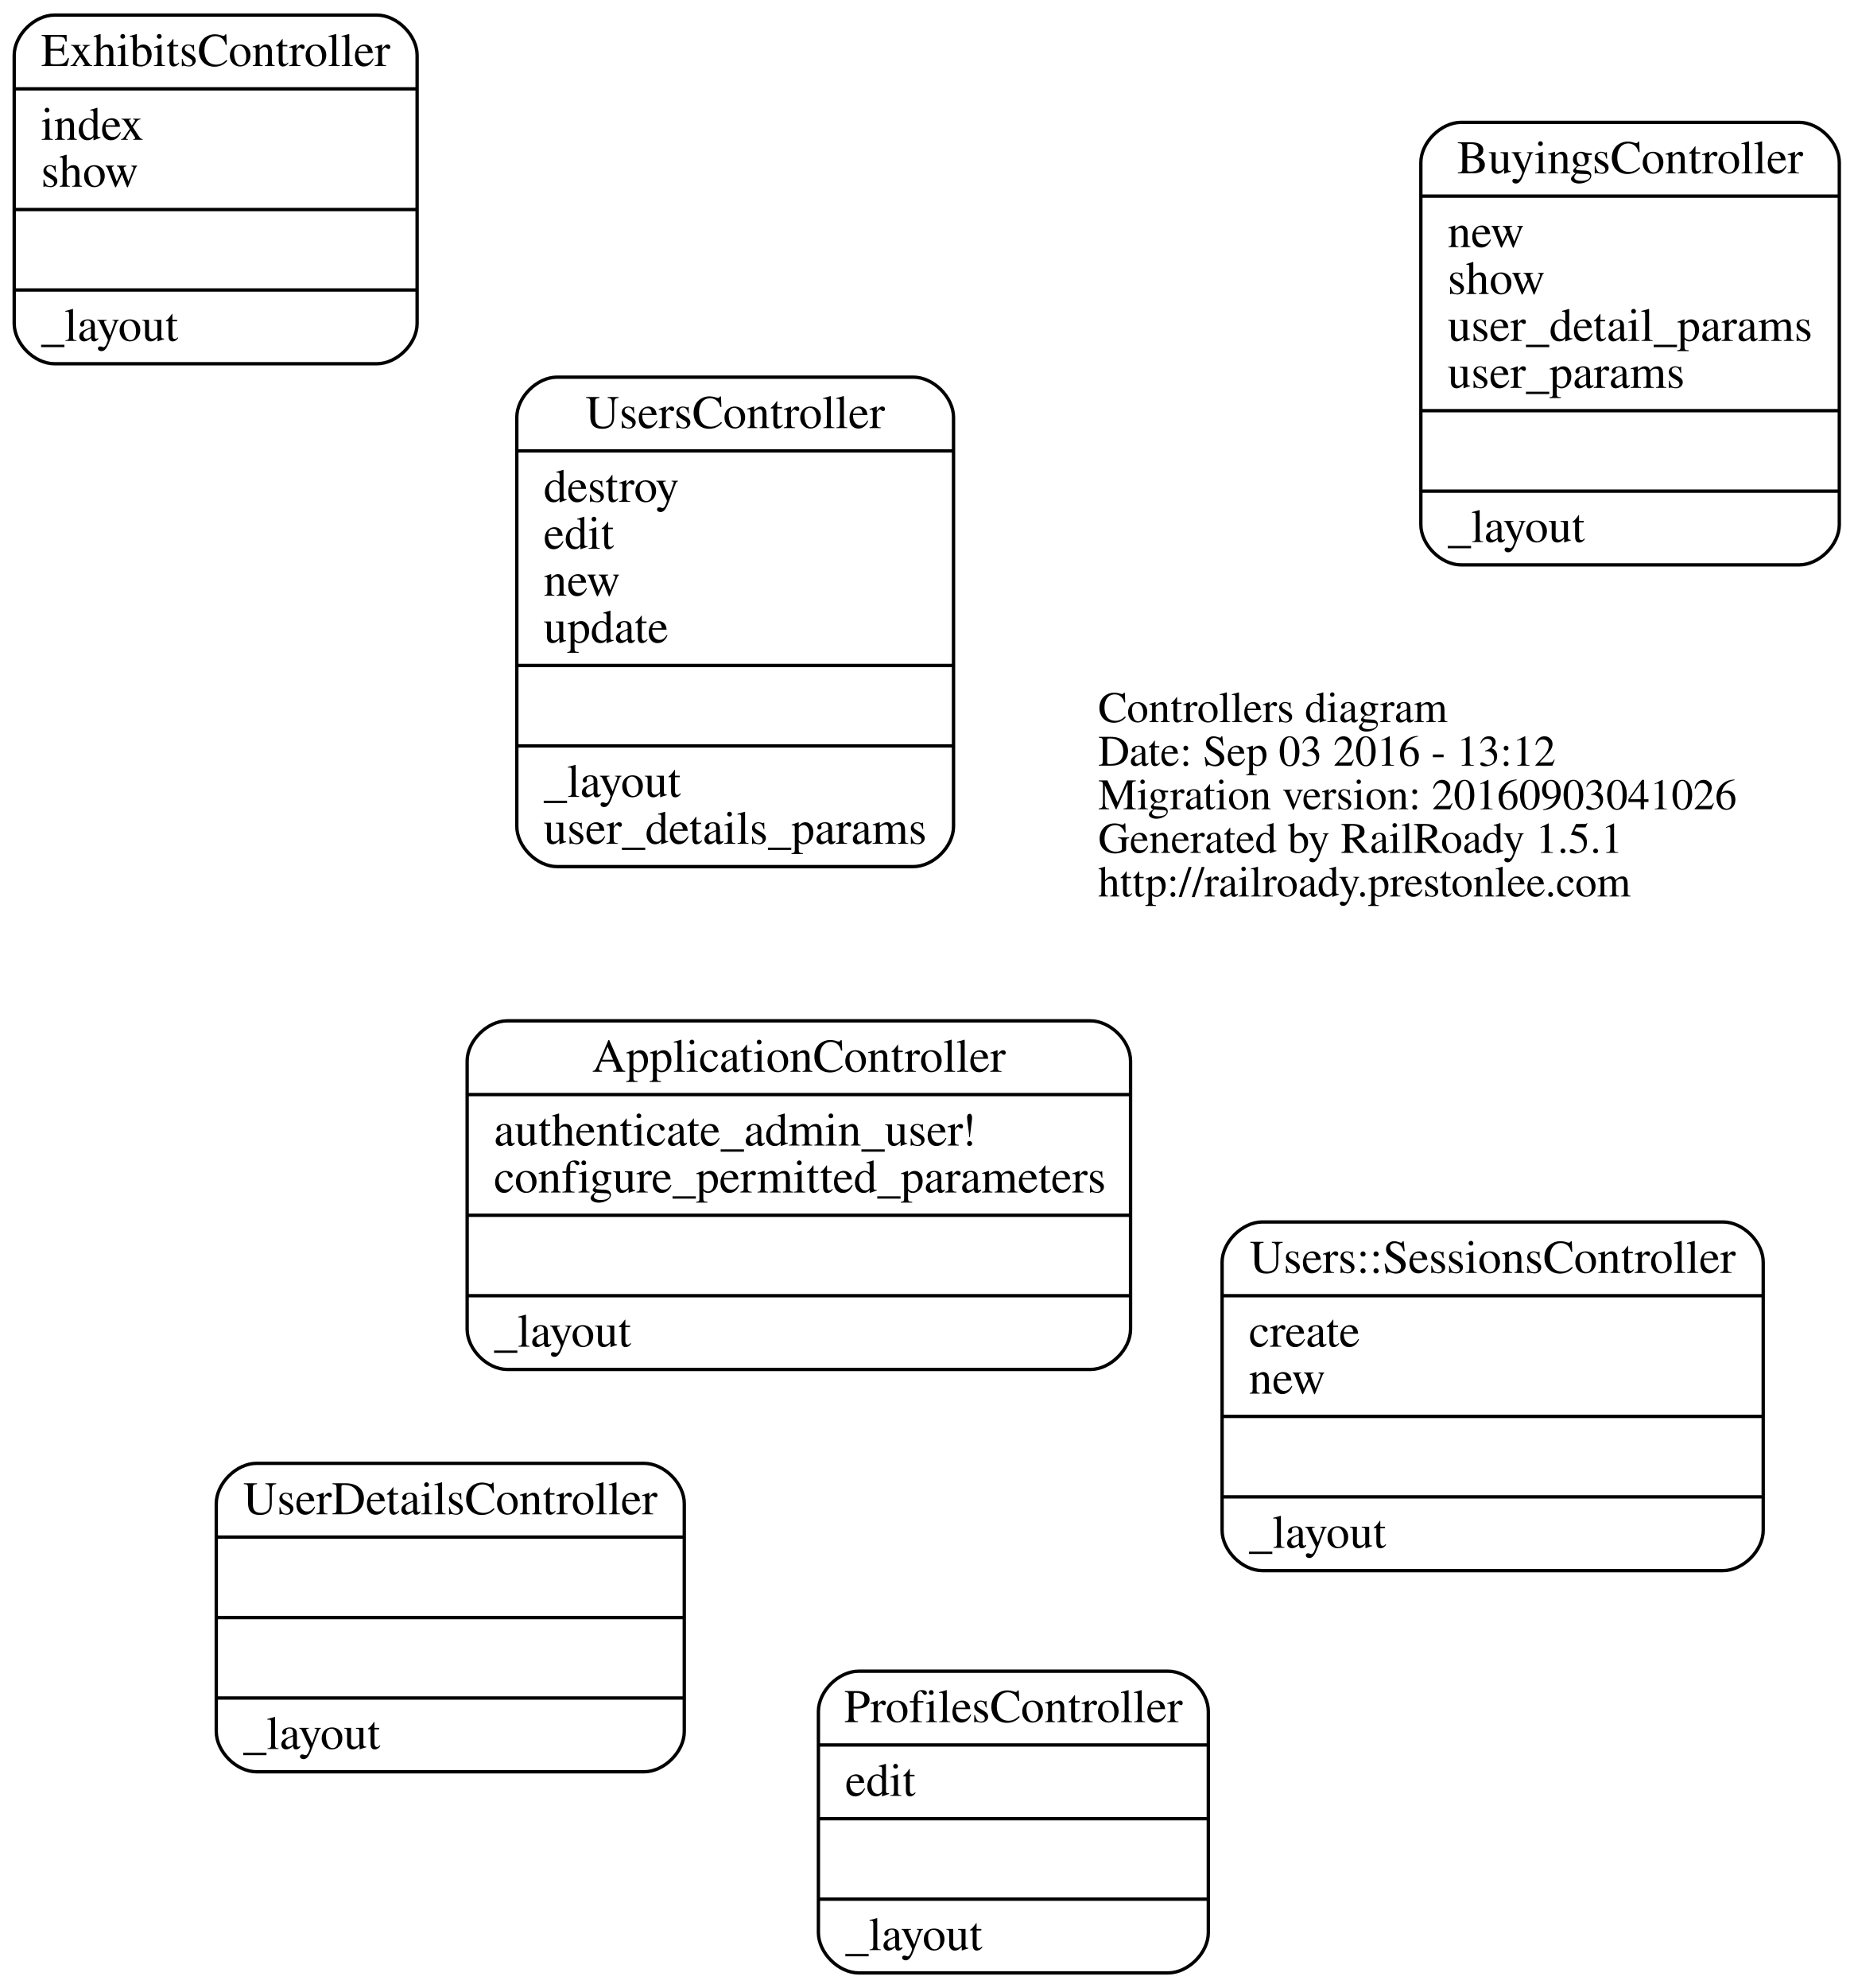
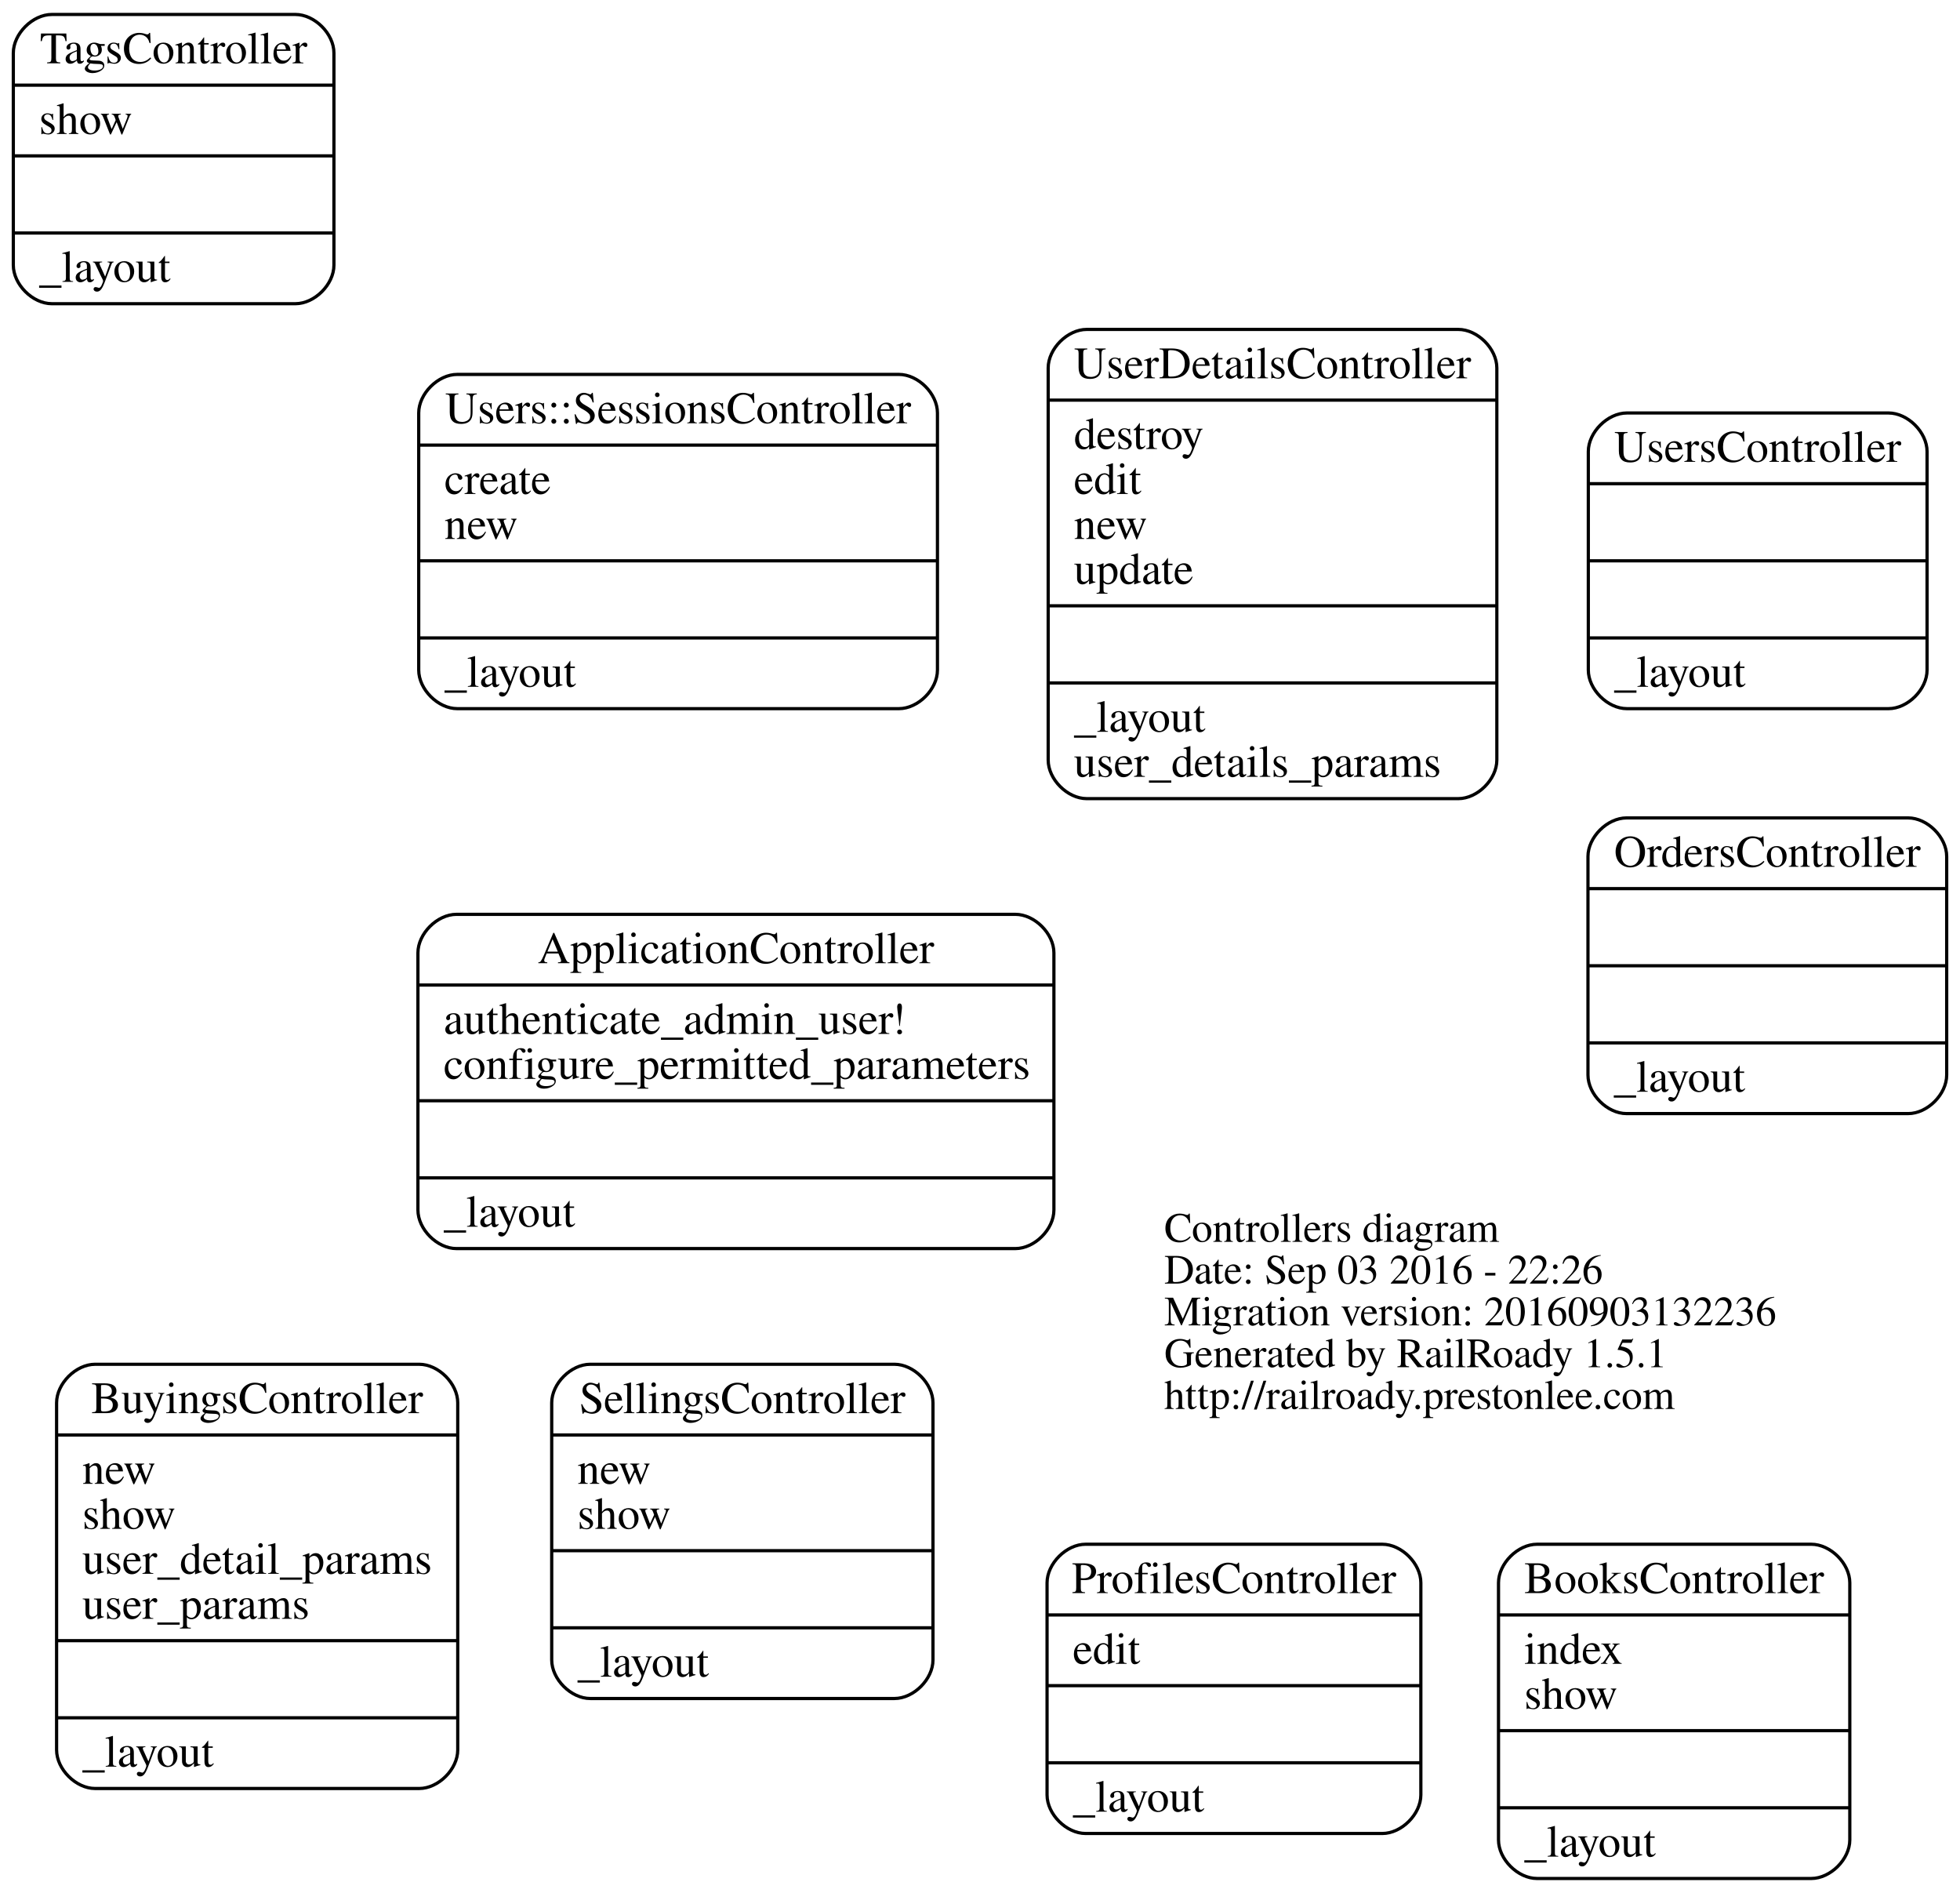
- <svg xmlns="http://www.w3.org/2000/svg" width="553pt" height="593pt" viewBox="0.00 0.00 552.53 593.00">
-   <g id="graph0" class="graph" transform="scale(1 1) rotate(0) translate(244.107 349.5)">
-     <polygon fill="none" stroke="none" points="-244.107,243.5 -244.107,-349.5 308.424,-349.5 308.424,243.5 -244.107,243.5" />
+ <svg xmlns="http://www.w3.org/2000/svg" width="610pt" height="589pt" viewBox="0.00 0.00 609.71 589.00">
+   <g id="graph0" class="graph" transform="scale(1 1) rotate(0) translate(241.891 333.5)">
+     <polygon fill="none" stroke="none" points="-241.891,255.5 -241.891,-333.5 367.821,-333.5 367.821,255.5 -241.891,255.5" />
    <g id="node1" class="node">
-       <text text-anchor="start" x="83.312" y="-134.1" font-family="Times,serif" font-size="13.00">Controllers diagram</text>
-       <text text-anchor="start" x="83.312" y="-121.1" font-family="Times,serif" font-size="13.00">Date: Sep 03 2016 - 13:12</text>
-       <text text-anchor="start" x="83.312" y="-108.1" font-family="Times,serif" font-size="13.00">Migration version: 20160903041026</text>
-       <text text-anchor="start" x="83.312" y="-95.1" font-family="Times,serif" font-size="13.00">Generated by RailRoady 1.5.1</text>
-       <text text-anchor="start" x="83.312" y="-82.1" font-family="Times,serif" font-size="13.00">http://railroady.prestonlee.com</text>
+       <text text-anchor="start" x="120.312" y="52.9" font-family="Times,serif" font-size="13.00">Controllers diagram</text>
+       <text text-anchor="start" x="120.312" y="65.9" font-family="Times,serif" font-size="13.00">Date: Sep 03 2016 - 22:26</text>
+       <text text-anchor="start" x="120.312" y="78.9" font-family="Times,serif" font-size="13.00">Migration version: 20160903132236</text>
+       <text text-anchor="start" x="120.312" y="91.9" font-family="Times,serif" font-size="13.00">Generated by RailRoady 1.5.1</text>
+       <text text-anchor="start" x="120.312" y="104.9" font-family="Times,serif" font-size="13.00">http://railroady.prestonlee.com</text>
    </g>
    <g id="node2" class="node">
-       <path fill="none" stroke="black" d="M-92.966,59C-92.966,59 80.966,59 80.966,59 86.966,59 92.966,53 92.966,47 92.966,47 92.966,-33 92.966,-33 92.966,-39 86.966,-45 80.966,-45 80.966,-45 -92.966,-45 -92.966,-45 -98.966,-45 -104.966,-39 -104.966,-33 -104.966,-33 -104.966,47 -104.966,47 -104.966,53 -98.966,59 -92.966,59" />
-       <text text-anchor="middle" x="-6" y="-29.8" font-family="Times,serif" font-size="14.00">ApplicationController</text>
-       <polyline fill="none" stroke="black" points="-104.966,-23 92.966,-23 " />
-       <text text-anchor="start" x="-96.966" y="-7.8" font-family="Times,serif" font-size="14.00">authenticate_admin_user!</text>
-       <text text-anchor="start" x="-96.966" y="6.2" font-family="Times,serif" font-size="14.00">configure_permitted_parameters</text>
-       <polyline fill="none" stroke="black" points="-104.966,13 92.966,13 " />
-       <polyline fill="none" stroke="black" points="-104.966,37 92.966,37 " />
-       <text text-anchor="start" x="-96.966" y="52.2" font-family="Times,serif" font-size="14.00">_layout</text>
+       <path fill="none" stroke="black" d="M-99.966,55C-99.966,55 73.966,55 73.966,55 79.966,55 85.966,49 85.966,43 85.966,43 85.966,-37 85.966,-37 85.966,-43 79.966,-49 73.966,-49 73.966,-49 -99.966,-49 -99.966,-49 -105.966,-49 -111.966,-43 -111.966,-37 -111.966,-37 -111.966,43 -111.966,43 -111.966,49 -105.966,55 -99.966,55" />
+       <text text-anchor="middle" x="-13" y="-33.8" font-family="Times,serif" font-size="14.00">ApplicationController</text>
+       <polyline fill="none" stroke="black" points="-111.966,-27 85.966,-27 " />
+       <text text-anchor="start" x="-103.966" y="-11.8" font-family="Times,serif" font-size="14.00">authenticate_admin_user!</text>
+       <text text-anchor="start" x="-103.966" y="2.2" font-family="Times,serif" font-size="14.00">configure_permitted_parameters</text>
+       <polyline fill="none" stroke="black" points="-111.966,9 85.966,9 " />
+       <polyline fill="none" stroke="black" points="-111.966,33 85.966,33 " />
+       <text text-anchor="start" x="-103.966" y="48.2" font-family="Times,serif" font-size="14.00">_layout</text>
    </g>
    <g id="node3" class="node">
-       <path fill="none" stroke="black" d="M191.576,-181C191.576,-181 292.424,-181 292.424,-181 298.424,-181 304.424,-187 304.424,-193 304.424,-193 304.424,-301 304.424,-301 304.424,-307 298.424,-313 292.424,-313 292.424,-313 191.576,-313 191.576,-313 185.576,-313 179.576,-307 179.576,-301 179.576,-301 179.576,-193 179.576,-193 179.576,-187 185.576,-181 191.576,-181" />
-       <text text-anchor="middle" x="242" y="-297.8" font-family="Times,serif" font-size="14.00">BuyingsController</text>
-       <polyline fill="none" stroke="black" points="179.576,-291 304.424,-291 " />
-       <text text-anchor="start" x="187.576" y="-275.8" font-family="Times,serif" font-size="14.00">new</text>
-       <text text-anchor="start" x="187.576" y="-261.8" font-family="Times,serif" font-size="14.00">show</text>
-       <text text-anchor="start" x="187.576" y="-247.8" font-family="Times,serif" font-size="14.00">user_detail_params</text>
-       <text text-anchor="start" x="187.576" y="-233.8" font-family="Times,serif" font-size="14.00">user_params</text>
-       <polyline fill="none" stroke="black" points="179.576,-227 304.424,-227 " />
-       <polyline fill="none" stroke="black" points="179.576,-203 304.424,-203 " />
-       <text text-anchor="start" x="187.576" y="-187.8" font-family="Times,serif" font-size="14.00">_layout</text>
+       <path fill="none" stroke="black" d="M236.334,251C236.334,251 321.666,251 321.666,251 327.666,251 333.666,245 333.666,239 333.666,239 333.666,159 333.666,159 333.666,153 327.666,147 321.666,147 321.666,147 236.334,147 236.334,147 230.334,147 224.334,153 224.334,159 224.334,159 224.334,239 224.334,239 224.334,245 230.334,251 236.334,251" />
+       <text text-anchor="middle" x="279" y="162.2" font-family="Times,serif" font-size="14.00">BooksController</text>
+       <polyline fill="none" stroke="black" points="224.334,169 333.666,169 " />
+       <text text-anchor="start" x="232.334" y="184.2" font-family="Times,serif" font-size="14.00">index</text>
+       <text text-anchor="start" x="232.334" y="198.2" font-family="Times,serif" font-size="14.00">show</text>
+       <polyline fill="none" stroke="black" points="224.334,205 333.666,205 " />
+       <polyline fill="none" stroke="black" points="224.334,229 333.666,229 " />
+       <text text-anchor="start" x="232.334" y="244.2" font-family="Times,serif" font-size="14.00">_layout</text>
    </g>
    <g id="node4" class="node">
-       <path fill="none" stroke="black" d="M-228.107,-241C-228.107,-241 -131.893,-241 -131.893,-241 -125.893,-241 -119.893,-247 -119.893,-253 -119.893,-253 -119.893,-333 -119.893,-333 -119.893,-339 -125.893,-345 -131.893,-345 -131.893,-345 -228.107,-345 -228.107,-345 -234.107,-345 -240.107,-339 -240.107,-333 -240.107,-333 -240.107,-253 -240.107,-253 -240.107,-247 -234.107,-241 -228.107,-241" />
-       <text text-anchor="middle" x="-180" y="-329.8" font-family="Times,serif" font-size="14.00">ExhibitsController</text>
-       <polyline fill="none" stroke="black" points="-240.107,-323 -119.893,-323 " />
-       <text text-anchor="start" x="-232.107" y="-307.8" font-family="Times,serif" font-size="14.00">index</text>
-       <text text-anchor="start" x="-232.107" y="-293.8" font-family="Times,serif" font-size="14.00">show</text>
-       <polyline fill="none" stroke="black" points="-240.107,-287 -119.893,-287 " />
-       <polyline fill="none" stroke="black" points="-240.107,-263 -119.893,-263 " />
-       <text text-anchor="start" x="-232.107" y="-247.8" font-family="Times,serif" font-size="14.00">_layout</text>
+       <path fill="none" stroke="black" d="M-212.424,223C-212.424,223 -111.576,223 -111.576,223 -105.576,223 -99.576,217 -99.576,211 -99.576,211 -99.576,103 -99.576,103 -99.576,97 -105.576,91 -111.576,91 -111.576,91 -212.424,91 -212.424,91 -218.424,91 -224.424,97 -224.424,103 -224.424,103 -224.424,211 -224.424,211 -224.424,217 -218.424,223 -212.424,223" />
+       <text text-anchor="middle" x="-162" y="106.2" font-family="Times,serif" font-size="14.00">BuyingsController</text>
+       <polyline fill="none" stroke="black" points="-224.424,113 -99.576,113 " />
+       <text text-anchor="start" x="-216.424" y="128.2" font-family="Times,serif" font-size="14.00">new</text>
+       <text text-anchor="start" x="-216.424" y="142.2" font-family="Times,serif" font-size="14.00">show</text>
+       <text text-anchor="start" x="-216.424" y="156.2" font-family="Times,serif" font-size="14.00">user_detail_params</text>
+       <text text-anchor="start" x="-216.424" y="170.2" font-family="Times,serif" font-size="14.00">user_params</text>
+       <polyline fill="none" stroke="black" points="-224.424,177 -99.576,177 " />
+       <polyline fill="none" stroke="black" points="-224.424,201 -99.576,201 " />
+       <text text-anchor="start" x="-216.424" y="216.2" font-family="Times,serif" font-size="14.00">_layout</text>
    </g>
    <g id="node5" class="node">
-       <path fill="none" stroke="black" d="M11.835,239C11.835,239 104.166,239 104.166,239 110.166,239 116.166,233 116.166,227 116.166,227 116.166,161 116.166,161 116.166,155 110.166,149 104.166,149 104.166,149 11.835,149 11.835,149 5.834,149 -0.166,155 -0.166,161 -0.166,161 -0.166,227 -0.166,227 -0.166,233 5.834,239 11.835,239" />
-       <text text-anchor="middle" x="58" y="164.2" font-family="Times,serif" font-size="14.00">ProfilesController</text>
-       <polyline fill="none" stroke="black" points="-0.166,171 116.166,171 " />
-       <text text-anchor="start" x="7.834" y="186.2" font-family="Times,serif" font-size="14.00">edit</text>
-       <polyline fill="none" stroke="black" points="-0.166,193 116.166,193 " />
-       <polyline fill="none" stroke="black" points="-0.166,217 116.166,217 " />
-       <text text-anchor="start" x="7.834" y="232.2" font-family="Times,serif" font-size="14.00">_layout</text>
+       <path fill="none" stroke="black" d="M264.179,13C264.179,13 351.821,13 351.821,13 357.821,13 363.821,7 363.821,1 363.821,1 363.821,-67 363.821,-67 363.821,-73 357.821,-79 351.821,-79 351.821,-79 264.179,-79 264.179,-79 258.179,-79 252.179,-73 252.179,-67 252.179,-67 252.179,1 252.179,1 252.179,7 258.179,13 264.179,13" />
+       <text text-anchor="middle" x="308" y="-63.8" font-family="Times,serif" font-size="14.00">OrdersController</text>
+       <polyline fill="none" stroke="black" points="252.179,-57 363.821,-57 " />
+       <polyline fill="none" stroke="black" points="252.179,-33 363.821,-33 " />
+       <polyline fill="none" stroke="black" points="252.179,-9 363.821,-9 " />
+       <text text-anchor="start" x="260.179" y="6.2" font-family="Times,serif" font-size="14.00">_layout</text>
    </g>
    <g id="node6" class="node">
-       <path fill="none" stroke="black" d="M-167.817,179C-167.817,179 -52.183,179 -52.183,179 -46.183,179 -40.183,173 -40.183,167 -40.183,167 -40.183,99 -40.183,99 -40.183,93 -46.183,87 -52.183,87 -52.183,87 -167.817,87 -167.817,87 -173.817,87 -179.817,93 -179.817,99 -179.817,99 -179.817,167 -179.817,167 -179.817,173 -173.817,179 -167.817,179" />
-       <text text-anchor="middle" x="-110" y="102.2" font-family="Times,serif" font-size="14.00">UserDetailsController</text>
-       <polyline fill="none" stroke="black" points="-179.817,109 -40.183,109 " />
-       <polyline fill="none" stroke="black" points="-179.817,133 -40.183,133 " />
-       <polyline fill="none" stroke="black" points="-179.817,157 -40.183,157 " />
-       <text text-anchor="start" x="-171.817" y="172.2" font-family="Times,serif" font-size="14.00">_layout</text>
+       <path fill="none" stroke="black" d="M95.835,237C95.835,237 188.166,237 188.166,237 194.166,237 200.166,231 200.166,225 200.166,225 200.166,159 200.166,159 200.166,153 194.166,147 188.166,147 188.166,147 95.835,147 95.835,147 89.835,147 83.835,153 83.835,159 83.835,159 83.835,225 83.835,225 83.835,231 89.835,237 95.835,237" />
+       <text text-anchor="middle" x="142" y="162.2" font-family="Times,serif" font-size="14.00">ProfilesController</text>
+       <polyline fill="none" stroke="black" points="83.835,169 200.166,169 " />
+       <text text-anchor="start" x="91.835" y="184.2" font-family="Times,serif" font-size="14.00">edit</text>
+       <polyline fill="none" stroke="black" points="83.835,191 200.166,191 " />
+       <polyline fill="none" stroke="black" points="83.835,215 200.166,215 " />
+       <text text-anchor="start" x="91.835" y="230.2" font-family="Times,serif" font-size="14.00">_layout</text>
    </g>
    <g id="node7" class="node">
-       <path fill="none" stroke="black" d="M132.279,119C132.279,119 269.721,119 269.721,119 275.721,119 281.721,113 281.721,107 281.721,107 281.721,27 281.721,27 281.721,21 275.721,15 269.721,15 269.721,15 132.279,15 132.279,15 126.279,15 120.279,21 120.279,27 120.279,27 120.279,107 120.279,107 120.279,113 126.279,119 132.279,119" />
-       <text text-anchor="middle" x="201" y="30.2" font-family="Times,serif" font-size="14.00">Users::SessionsController</text>
-       <polyline fill="none" stroke="black" points="120.279,37 281.721,37 " />
-       <text text-anchor="start" x="128.279" y="52.2" font-family="Times,serif" font-size="14.00">create</text>
-       <text text-anchor="start" x="128.279" y="66.2" font-family="Times,serif" font-size="14.00">new</text>
-       <polyline fill="none" stroke="black" points="120.279,73 281.721,73 " />
-       <polyline fill="none" stroke="black" points="120.279,97 281.721,97 " />
-       <text text-anchor="start" x="128.279" y="112.2" font-family="Times,serif" font-size="14.00">_layout</text>
+       <path fill="none" stroke="black" d="M-58.331,195C-58.331,195 36.331,195 36.331,195 42.331,195 48.331,189 48.331,183 48.331,183 48.331,103 48.331,103 48.331,97 42.331,91 36.331,91 36.331,91 -58.331,91 -58.331,91 -64.331,91 -70.331,97 -70.331,103 -70.331,103 -70.331,183 -70.331,183 -70.331,189 -64.331,195 -58.331,195" />
+       <text text-anchor="middle" x="-11" y="106.2" font-family="Times,serif" font-size="14.00">SellingsController</text>
+       <polyline fill="none" stroke="black" points="-70.331,113 48.331,113 " />
+       <text text-anchor="start" x="-62.331" y="128.2" font-family="Times,serif" font-size="14.00">new</text>
+       <text text-anchor="start" x="-62.331" y="142.2" font-family="Times,serif" font-size="14.00">show</text>
+       <polyline fill="none" stroke="black" points="-70.331,149 48.331,149 " />
+       <polyline fill="none" stroke="black" points="-70.331,173 48.331,173 " />
+       <text text-anchor="start" x="-62.331" y="188.2" font-family="Times,serif" font-size="14.00">_layout</text>
    </g>
    <g id="node8" class="node">
-       <path fill="none" stroke="black" d="M-78.148,-91C-78.148,-91 28.148,-91 28.148,-91 34.148,-91 40.148,-97 40.148,-103 40.148,-103 40.148,-225 40.148,-225 40.148,-231 34.148,-237 28.148,-237 28.148,-237 -78.148,-237 -78.148,-237 -84.148,-237 -90.148,-231 -90.148,-225 -90.148,-225 -90.148,-103 -90.148,-103 -90.148,-97 -84.148,-91 -78.148,-91" />
-       <text text-anchor="middle" x="-25" y="-221.8" font-family="Times,serif" font-size="14.00">UsersController</text>
-       <polyline fill="none" stroke="black" points="-90.148,-215 40.148,-215 " />
-       <text text-anchor="start" x="-82.148" y="-199.8" font-family="Times,serif" font-size="14.00">destroy</text>
-       <text text-anchor="start" x="-82.148" y="-185.8" font-family="Times,serif" font-size="14.00">edit</text>
-       <text text-anchor="start" x="-82.148" y="-171.8" font-family="Times,serif" font-size="14.00">new</text>
-       <text text-anchor="start" x="-82.148" y="-157.8" font-family="Times,serif" font-size="14.00">update</text>
-       <polyline fill="none" stroke="black" points="-90.148,-151 40.148,-151 " />
-       <polyline fill="none" stroke="black" points="-90.148,-127 40.148,-127 " />
-       <text text-anchor="start" x="-82.148" y="-111.8" font-family="Times,serif" font-size="14.00">_layout</text>
-       <text text-anchor="start" x="-82.148" y="-97.8" font-family="Times,serif" font-size="14.00">user_details_params</text>
+       <path fill="none" stroke="black" d="M-225.891,-239C-225.891,-239 -150.109,-239 -150.109,-239 -144.109,-239 -138.109,-245 -138.109,-251 -138.109,-251 -138.109,-317 -138.109,-317 -138.109,-323 -144.109,-329 -150.109,-329 -150.109,-329 -225.891,-329 -225.891,-329 -231.891,-329 -237.891,-323 -237.891,-317 -237.891,-317 -237.891,-251 -237.891,-251 -237.891,-245 -231.891,-239 -225.891,-239" />
+       <text text-anchor="middle" x="-188" y="-313.8" font-family="Times,serif" font-size="14.00">TagsController</text>
+       <polyline fill="none" stroke="black" points="-237.891,-307 -138.109,-307 " />
+       <text text-anchor="start" x="-229.891" y="-291.8" font-family="Times,serif" font-size="14.00">show</text>
+       <polyline fill="none" stroke="black" points="-237.891,-285 -138.109,-285 " />
+       <polyline fill="none" stroke="black" points="-237.891,-261 -138.109,-261 " />
+       <text text-anchor="start" x="-229.891" y="-245.8" font-family="Times,serif" font-size="14.00">_layout</text>
+     </g>
+     <g id="node9" class="node">
+       <path fill="none" stroke="black" d="M96.183,-85C96.183,-85 211.817,-85 211.817,-85 217.817,-85 223.817,-91 223.817,-97 223.817,-97 223.817,-219 223.817,-219 223.817,-225 217.817,-231 211.817,-231 211.817,-231 96.183,-231 96.183,-231 90.183,-231 84.183,-225 84.183,-219 84.183,-219 84.183,-97 84.183,-97 84.183,-91 90.183,-85 96.183,-85" />
+       <text text-anchor="middle" x="154" y="-215.8" font-family="Times,serif" font-size="14.00">UserDetailsController</text>
+       <polyline fill="none" stroke="black" points="84.183,-209 223.817,-209 " />
+       <text text-anchor="start" x="92.183" y="-193.8" font-family="Times,serif" font-size="14.00">destroy</text>
+       <text text-anchor="start" x="92.183" y="-179.8" font-family="Times,serif" font-size="14.00">edit</text>
+       <text text-anchor="start" x="92.183" y="-165.8" font-family="Times,serif" font-size="14.00">new</text>
+       <text text-anchor="start" x="92.183" y="-151.8" font-family="Times,serif" font-size="14.00">update</text>
+       <polyline fill="none" stroke="black" points="84.183,-145 223.817,-145 " />
+       <polyline fill="none" stroke="black" points="84.183,-121 223.817,-121 " />
+       <text text-anchor="start" x="92.183" y="-105.8" font-family="Times,serif" font-size="14.00">_layout</text>
+       <text text-anchor="start" x="92.183" y="-91.8" font-family="Times,serif" font-size="14.00">user_details_params</text>
+     </g>
+     <g id="node10" class="node">
+       <path fill="none" stroke="black" d="M-99.721,-113C-99.721,-113 37.721,-113 37.721,-113 43.721,-113 49.721,-119 49.721,-125 49.721,-125 49.721,-205 49.721,-205 49.721,-211 43.721,-217 37.721,-217 37.721,-217 -99.721,-217 -99.721,-217 -105.721,-217 -111.721,-211 -111.721,-205 -111.721,-205 -111.721,-125 -111.721,-125 -111.721,-119 -105.721,-113 -99.721,-113" />
+       <text text-anchor="middle" x="-31" y="-201.8" font-family="Times,serif" font-size="14.00">Users::SessionsController</text>
+       <polyline fill="none" stroke="black" points="-111.721,-195 49.721,-195 " />
+       <text text-anchor="start" x="-103.721" y="-179.8" font-family="Times,serif" font-size="14.00">create</text>
+       <text text-anchor="start" x="-103.721" y="-165.8" font-family="Times,serif" font-size="14.00">new</text>
+       <polyline fill="none" stroke="black" points="-111.721,-159 49.721,-159 " />
+       <polyline fill="none" stroke="black" points="-111.721,-135 49.721,-135 " />
+       <text text-anchor="start" x="-103.721" y="-119.8" font-family="Times,serif" font-size="14.00">_layout</text>
+     </g>
+     <g id="node11" class="node">
+       <path fill="none" stroke="black" d="M264.286,-113C264.286,-113 345.714,-113 345.714,-113 351.714,-113 357.714,-119 357.714,-125 357.714,-125 357.714,-193 357.714,-193 357.714,-199 351.714,-205 345.714,-205 345.714,-205 264.286,-205 264.286,-205 258.286,-205 252.286,-199 252.286,-193 252.286,-193 252.286,-125 252.286,-125 252.286,-119 258.286,-113 264.286,-113" />
+       <text text-anchor="middle" x="305" y="-189.8" font-family="Times,serif" font-size="14.00">UsersController</text>
+       <polyline fill="none" stroke="black" points="252.286,-183 357.714,-183 " />
+       <polyline fill="none" stroke="black" points="252.286,-159 357.714,-159 " />
+       <polyline fill="none" stroke="black" points="252.286,-135 357.714,-135 " />
+       <text text-anchor="start" x="260.286" y="-119.8" font-family="Times,serif" font-size="14.00">_layout</text>
    </g>
  </g>
</svg>
